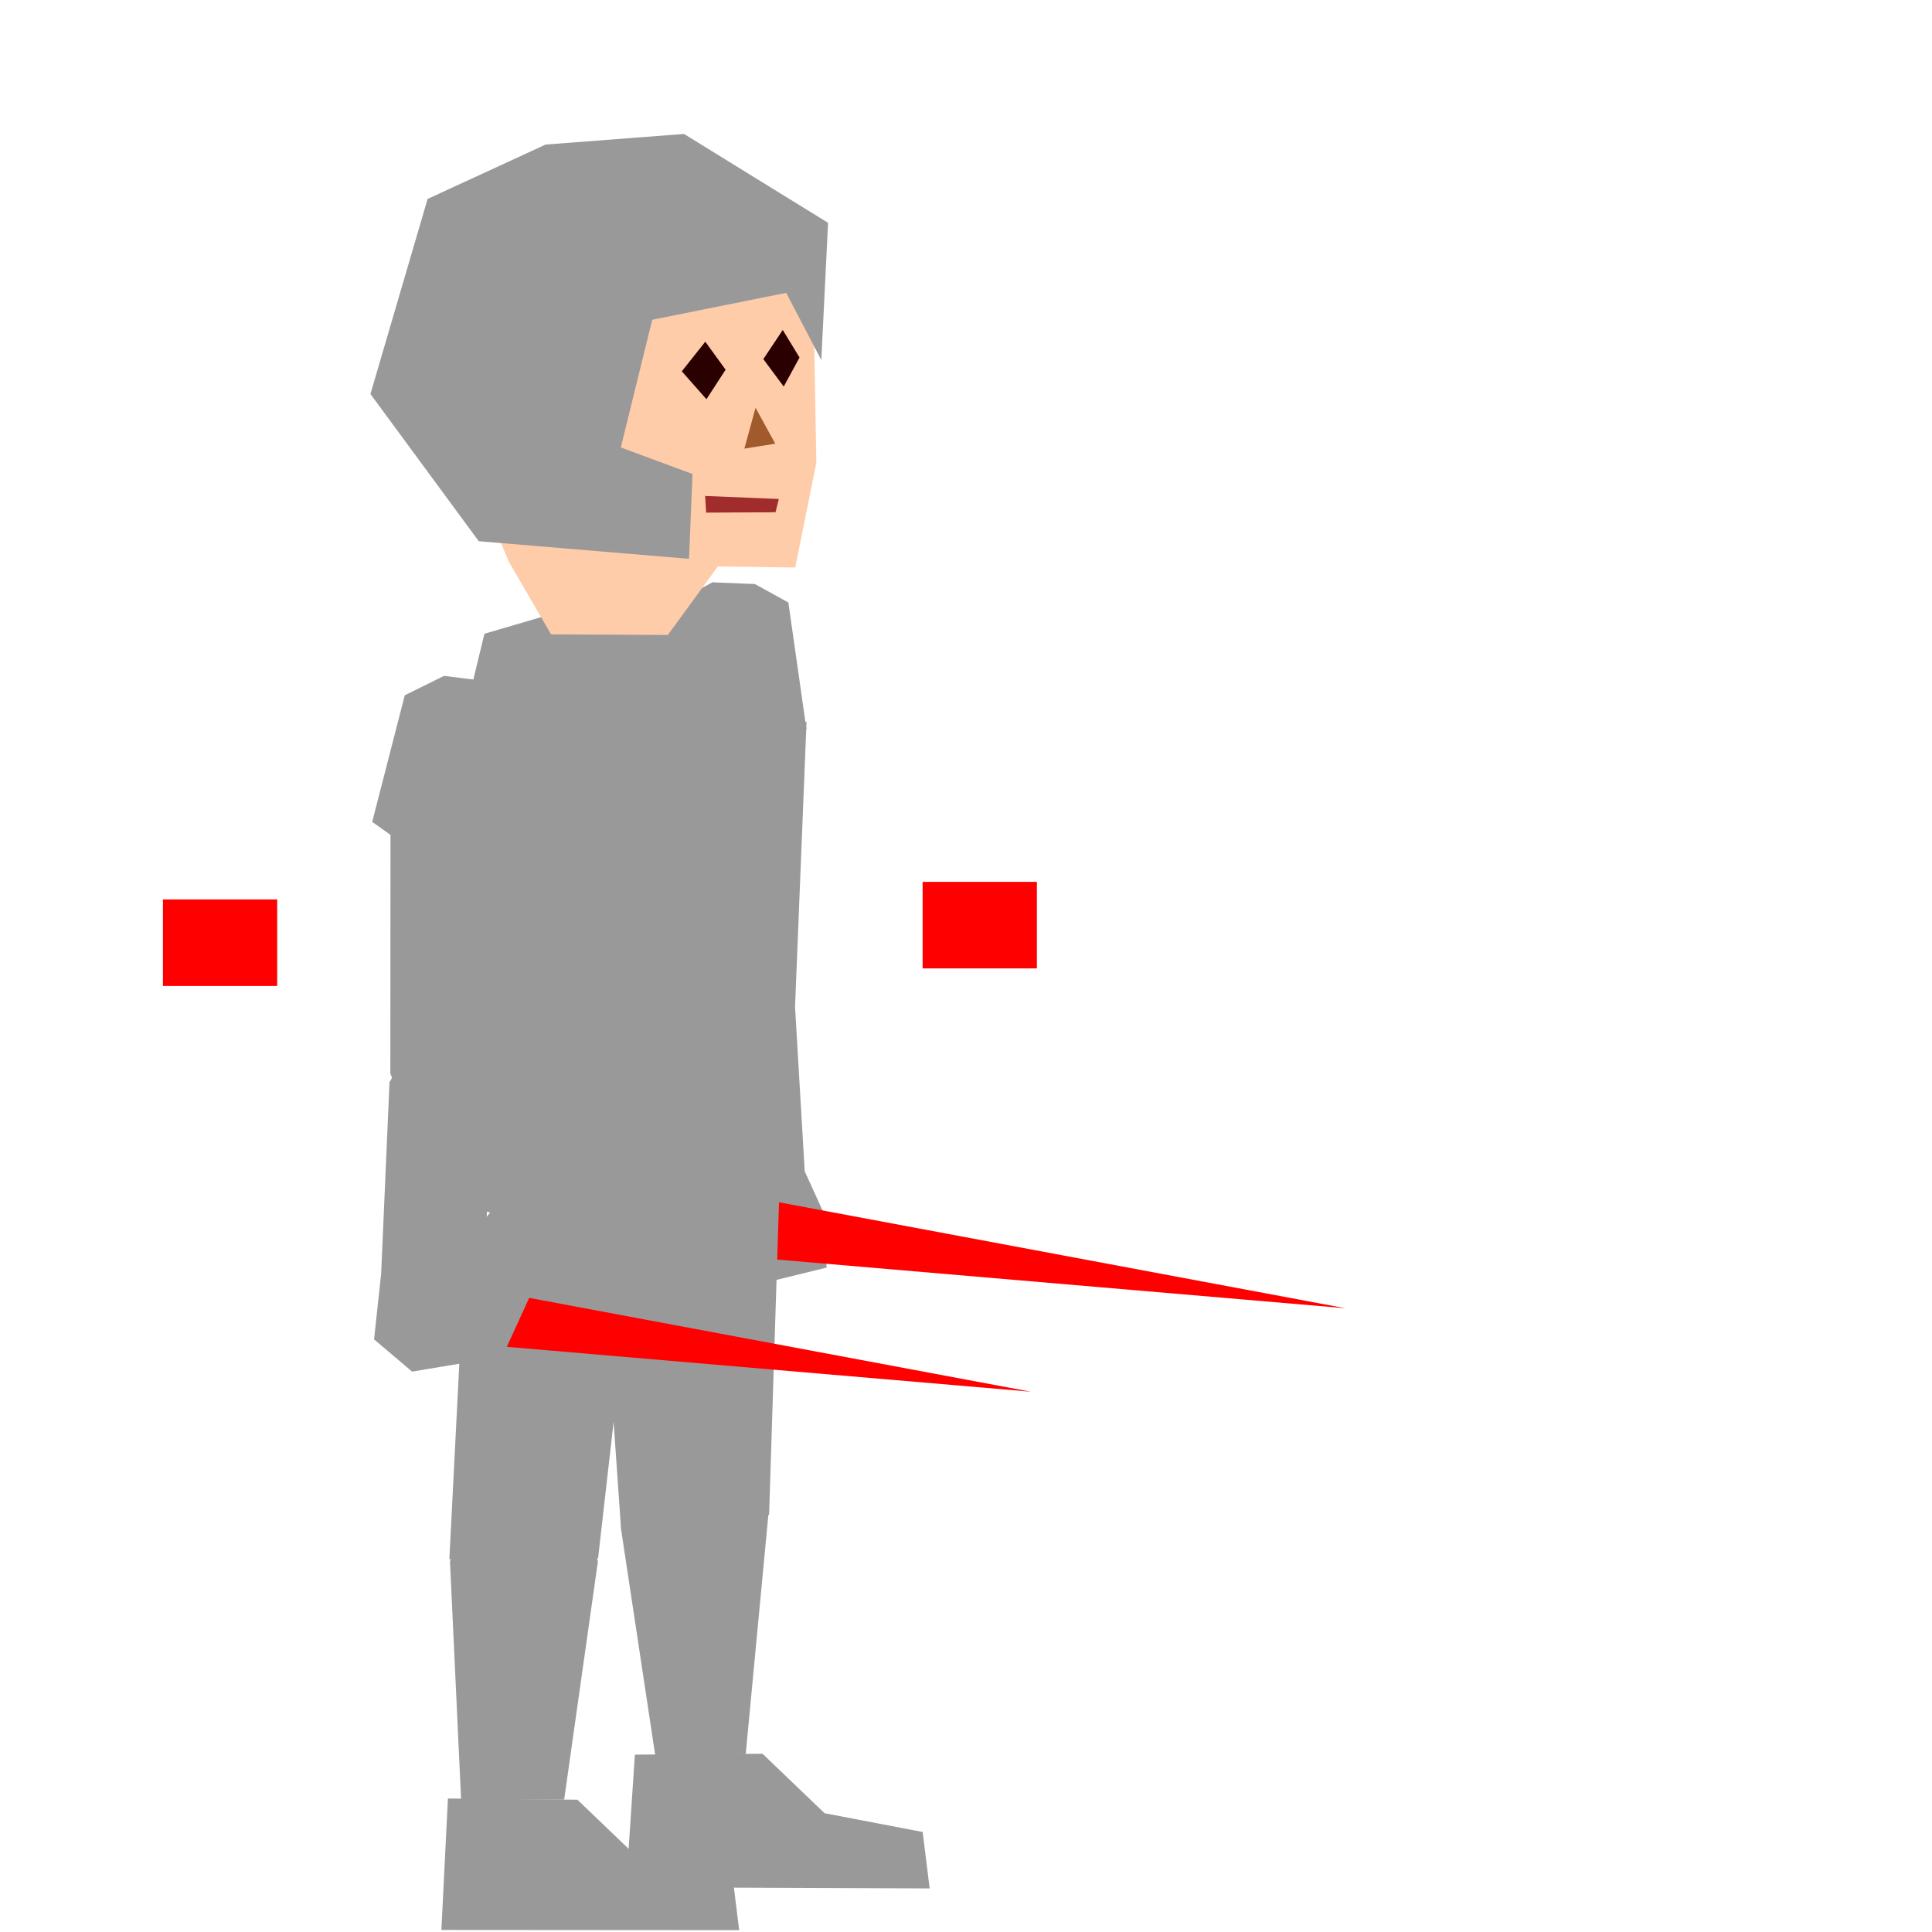
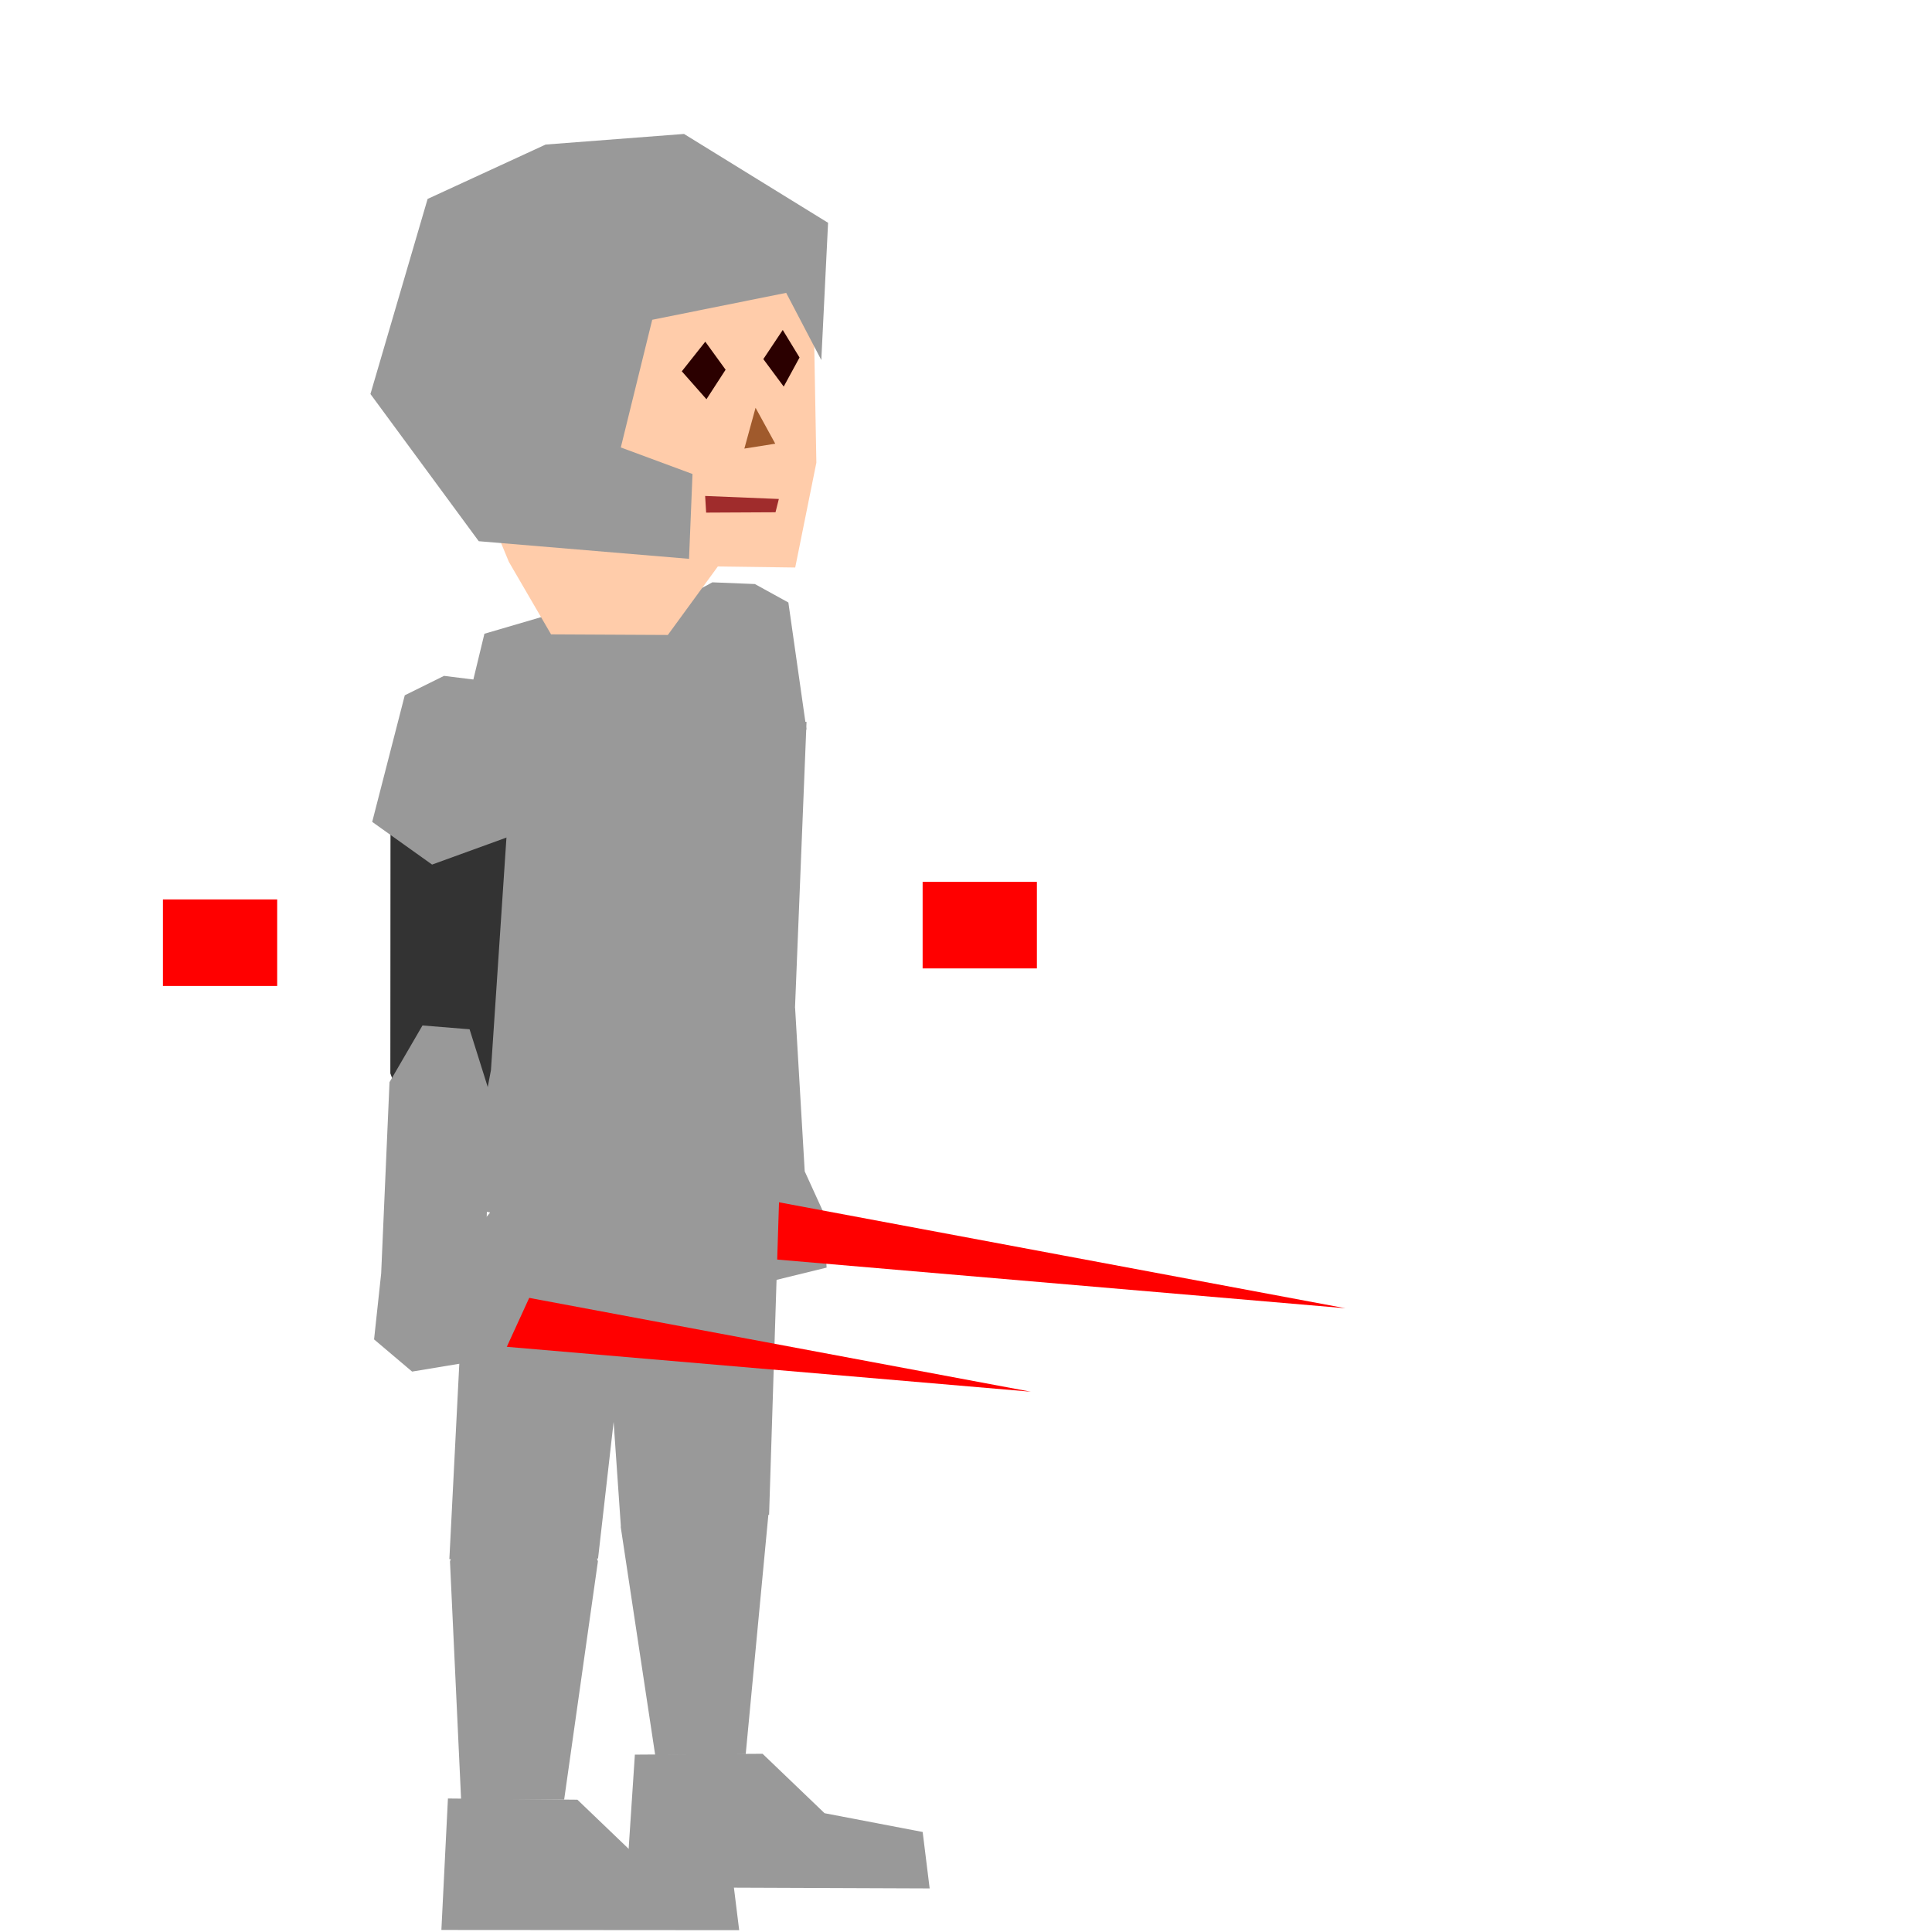
<svg xmlns="http://www.w3.org/2000/svg" id="svg10609" version="1.1" viewBox="0 0 100 100" height="100mm" width="100mm">
  <defs id="defs10606" />
  <g id="layer1">
    <path style="fill:#999999;fill-opacity:1;stroke:none;stroke-width:1.036;stroke-opacity:1" d="m 35.934,52.809 5.214,-0.608 0.598,-14.837 -5.955,-0.035" id="leftArm1">
      </path>
    <path style="fill:#999999;fill-opacity:1;stroke:none;stroke-width:1.036;stroke-opacity:1" d="m 36.207,61.793 -0.108,3.43 2.089,1.513 4.598,-1.125 -0.184,-2.9 -0.95,-2.083 -0.496,-8.438 -2.737,-2.37 -2.526,2.068" id="leftArm2">
      </path>
    <path style="fill:#999999;fill-opacity:1;stroke:none;stroke-width:1.036;stroke-opacity:1" d="m 34.88,31.22 -1.442,6.61 8.305,-0.07 -0.937,-6.575 -1.734,-0.955 -2.199,-0.089" id="leftShoulder">
      </path>
    <path style="fill:#ff0000;fill-opacity:1;stroke:none;stroke-width:1.036;stroke-opacity:1" d="m 38.256,61.844 -0.587,3.132 31.971,2.739" id="weaponLeft">
      </path>
    <path style="fill:#999999;stroke-width:0.265" d="m 32.861,90.819 -0.454,6.864 15.712,0.061 -0.362,-2.921 -5.078,-0.972 -3.209,-3.076" id="rightFoot">
      </path>
    <path style="fill:#999999;stroke-width:0.265" d="m 33.295,74.799 -1.161,4.271 1.779,11.774 4.685,-0.05 1.169,-12.348 -1.356,-4.19 -2.868,-1.382 -2.246,1.925" id="rightLeg2">
      </path>
    <path style="fill:#999999;stroke-width:0.265" d="m 33.219,57.698 -2.307,3.651 1.228,17.715 7.668,-0.654 0.566,-17.835 -1.73,-3.262" id="rightLeg1">
      </path>
    <path style="fill:#999999;stroke-width:0.265" d="m 23.185,93.09 -0.339,6.804 15.414,0.011 -0.362,-2.922 -4.865,-0.814 -3.147,-3.017" id="leftFoot">
      </path>
    <path style="fill:#999999;fill-opacity:1;stroke-width:0.265" d="m 24.543,77.136 -1.252,3.683 0.576,12.327 5.334,0.002 1.747,-12.334 -1.264,-3.806 -2.75,-1.039 -2.392,1.166" id="leftLeg2">
      </path>
    <path style="fill:#999999;stroke-width:0.265" d="m 27.413,60.286 -3.32,4.022 -0.834,16.394 7.696,-0.032 1.36,-11.932 2.812,-7.934" id="leftLeg1">
      </path>
    <path style="fill:#999999;fill-opacity:1;stroke:none;stroke-width:1.036;stroke-opacity:1" d="m 28.92,63.636 6.988,0.456 3.786,-1.096 1.546,-24.976 -6.103,-8.165 -10.064,2.948 -2.773,11.476 1.759,8.588 -0.143,9.536" id="body">
      </path>
    <path style="fill:#ffccaa;fill-opacity:1;stroke:none;stroke-width:1.036;stroke-opacity:1" d="m 40.074,12.148 -7.698,-1.78 -8.505,0.986 0.078,11.949 2.39,5.779 2.184,3.753 6.044,0.031 2.588,-3.545 4.005,0.054 1.095,-5.427 -0.122,-6.72" id="face">
      </path>
    <path style="fill:#2b0000;stroke-width:0.234" d="m 40.515,17.079 -1.005,1.508 1.055,1.422 0.819,-1.504" id="leftEye">
      </path>
    <path style="fill:#999999;stroke-width:0.299" d="m 35.404,6.933 -7.162,0.549 -6.109,2.815 -2.959,10.097 5.606,7.619 10.884,0.912 0.18,-4.391 -3.711,-1.374 1.626,-6.608 6.933,-1.394 1.819,3.478 0.35,-7.104" id="helmet">
      </path>
    <path style="fill:#2b0000;stroke-width:0.269" d="m 36.506,17.686 -1.216,1.533 1.276,1.445 0.991,-1.528" id="rightEye">
      </path>
    <path style="fill:#a02c2c;stroke-width:0.265" d="m 40.313,25.827 -3.815,-0.156 0.052,0.862 3.59,-0.018 z" id="mouth">
      </path>
    <path style="fill:#a05a2c;fill-opacity:1;stroke-width:0.152" d="m 39.108,21.106 -0.58,2.113 1.599,-0.253 z" id="nose">
      </path>
-     <path style="fill:#999999;fill-opacity:1;stroke:none;stroke-width:1.036;stroke-opacity:1" d="m 20.204,55.559 1.007,2.679 3.549,0.588 0.652,-3.438 0.87,-13.055 -6.07,-0.249" id="rightArm1">
+     <path style="fill:#333333;fill-opacity:1;stroke:none;stroke-width:1.036;stroke-opacity:1" d="m 20.204,55.559 1.007,2.679 3.549,0.588 0.652,-3.438 0.87,-13.055 -6.07,-0.249" id="rightArm1">
      </path>
    <path style="fill:#ff0000;fill-opacity:1;stroke:none;stroke-width:1.036;stroke-opacity:1" d="m 21.971,66.164 -0.587,3.132 31.971,2.739" id="weaponRight">
      </path>
    <path style="fill:#999999;fill-opacity:1;stroke:none;stroke-width:1.036;stroke-opacity:1" d="m 19.729,65.915 -0.367,3.412 1.968,1.666 4.67,-0.775 1.706,-3.726 -2.603,-0.594 0.283,-9.186 -1.081,-3.437 -2.437,-0.197 -1.707,2.936" id="rightArm2">
      </path>
    <path style="fill:#999999;fill-opacity:1;stroke:none;stroke-width:1.036;stroke-opacity:1" d="m 20.951,35.988 -1.686,6.552 3.099,2.21 5.108,-1.854 -0.693,-6.605 -1.742,-1.053 -2.055,-0.255" id="rightShoulder">
      </path>
    <rect style="fill:#ff0000;stroke-width:0.167" id="leftSupport" width="5.914" height="4.48" x="34.795" y="100">
      </rect>
    <rect style="fill:#ff0000;stroke-width:0.167" id="rightSupport" width="5.914" height="4.48" x="44.625" y="100">
      </rect>
    <rect style="fill:#ff0000;stroke-width:0.167" id="boundingLeft" width="5.914" height="4.48" x="8.433" y="46.554">
      </rect>
    <rect style="fill:#ff0000;stroke-width:0.167" id="boundingRight" width="5.914" height="4.48" x="47.755" y="45.645">
      </rect>
  </g>
</svg>
